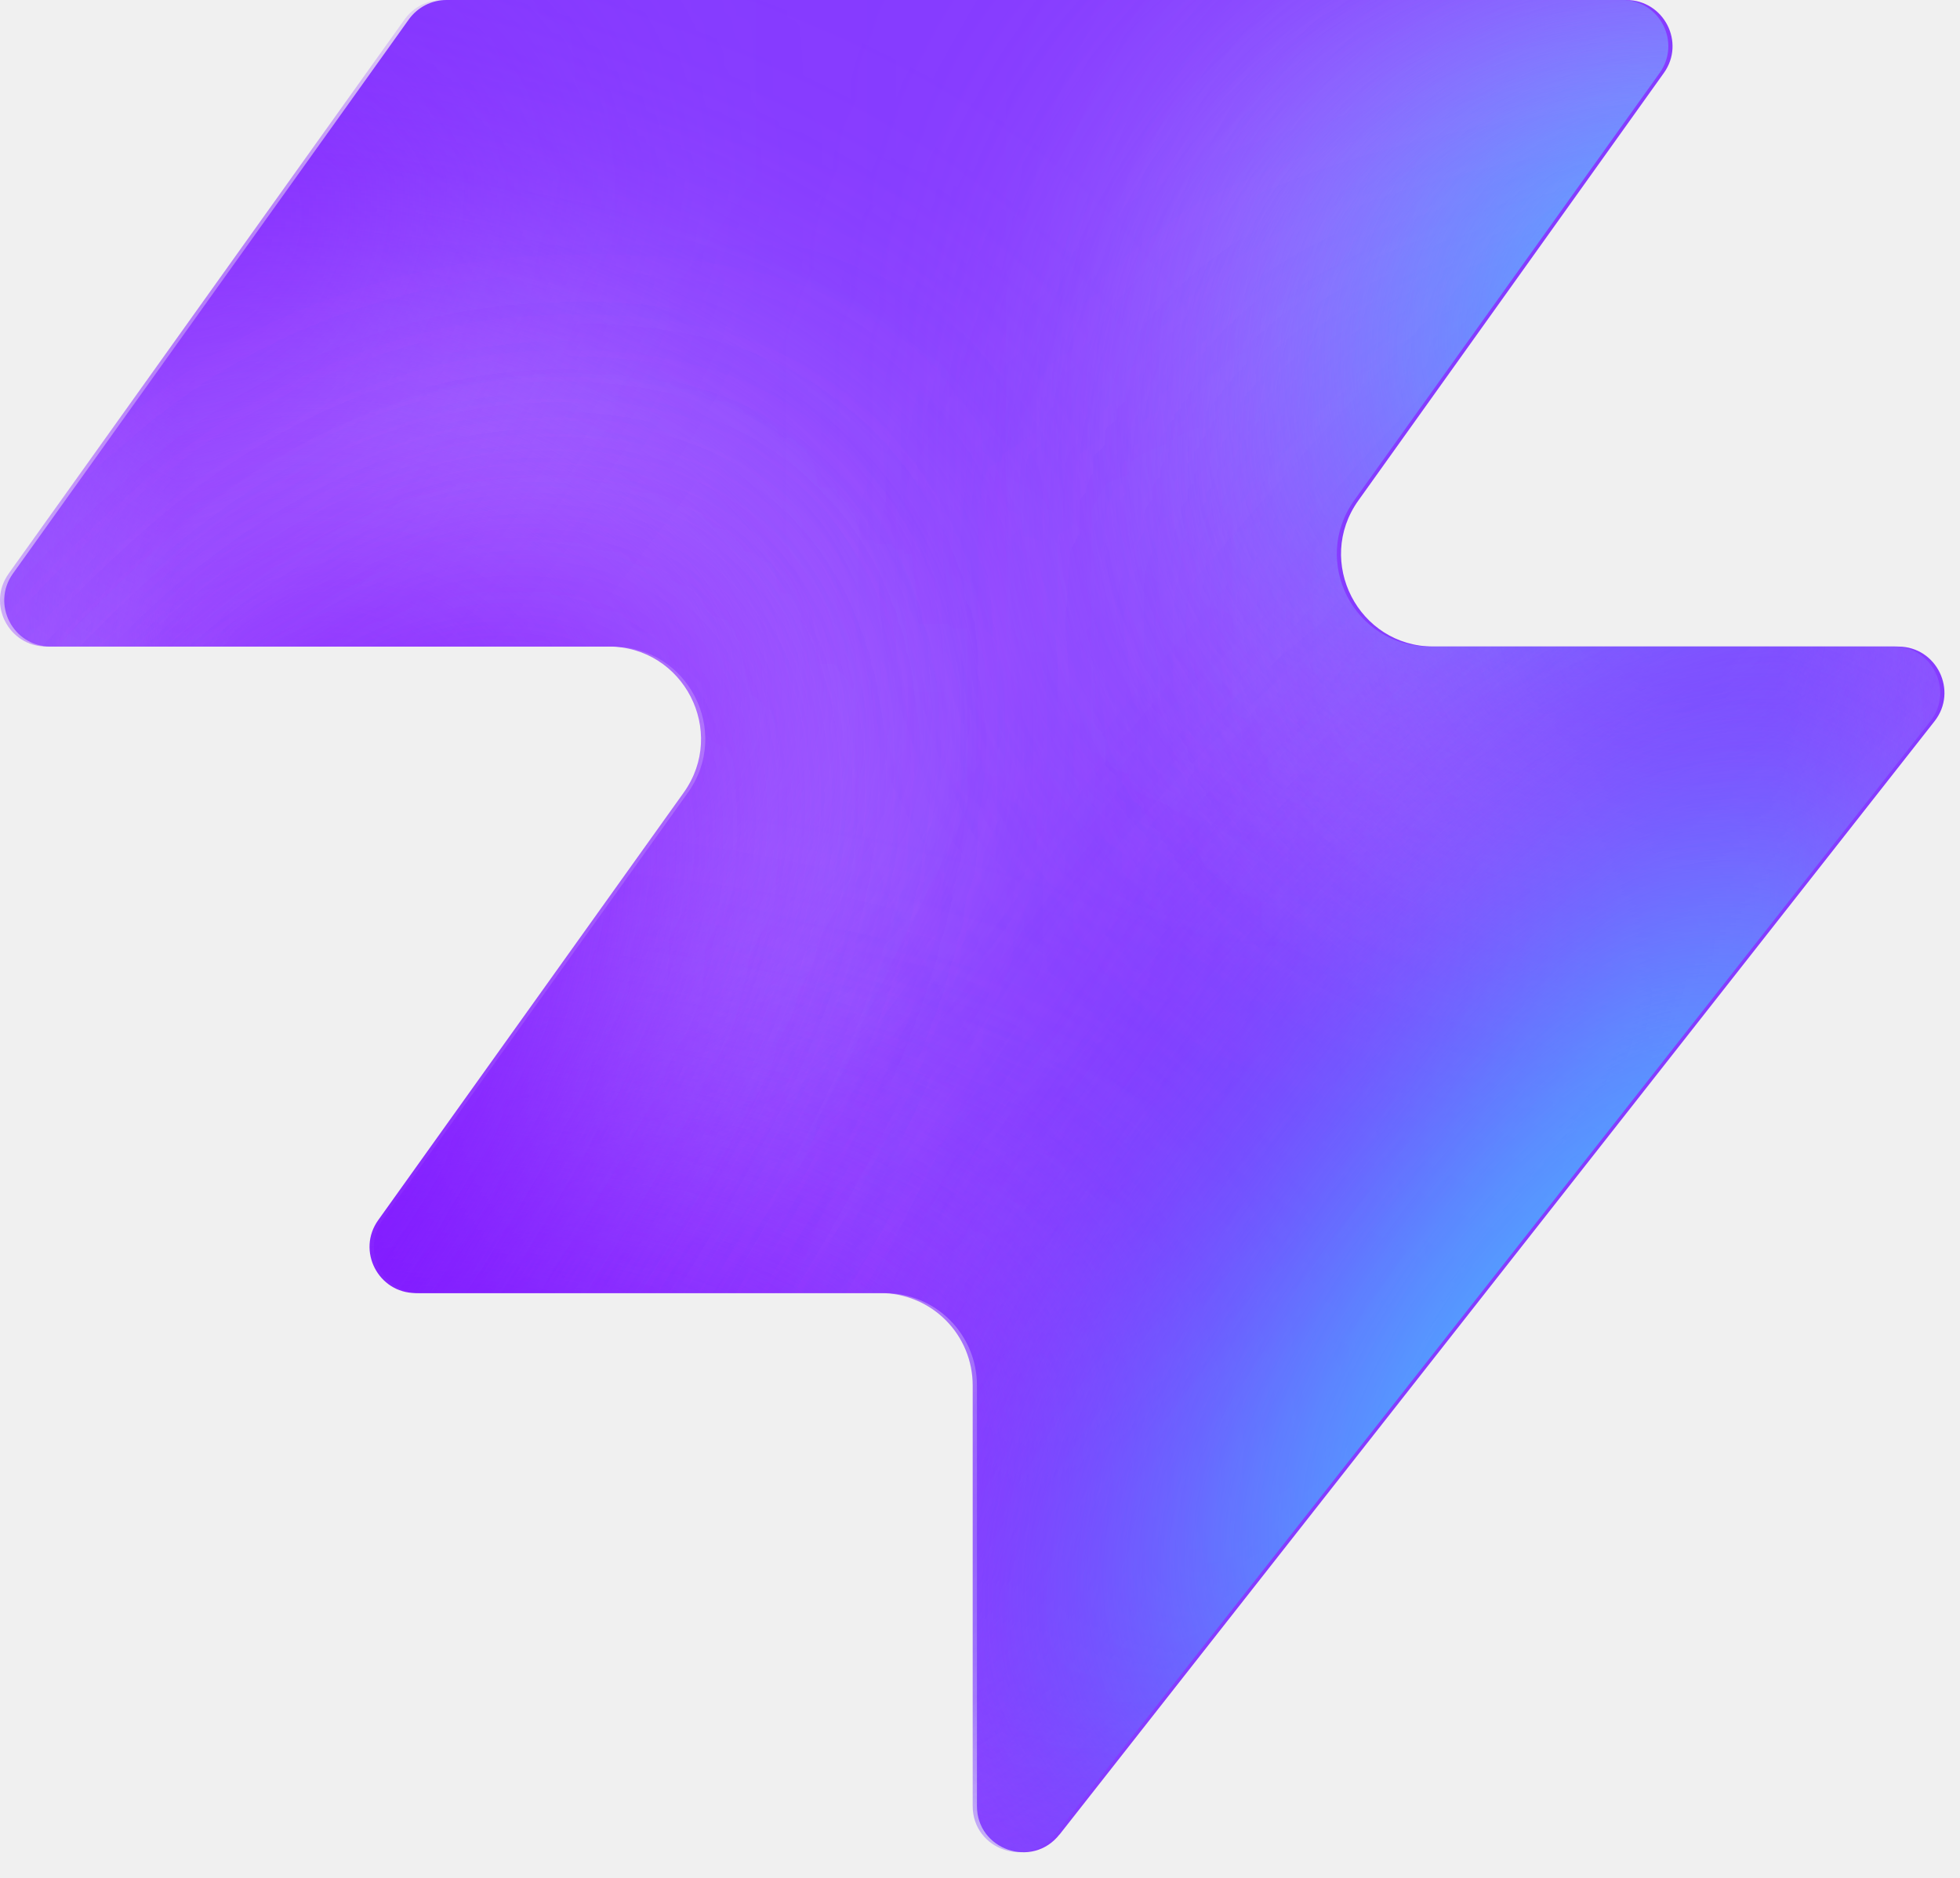
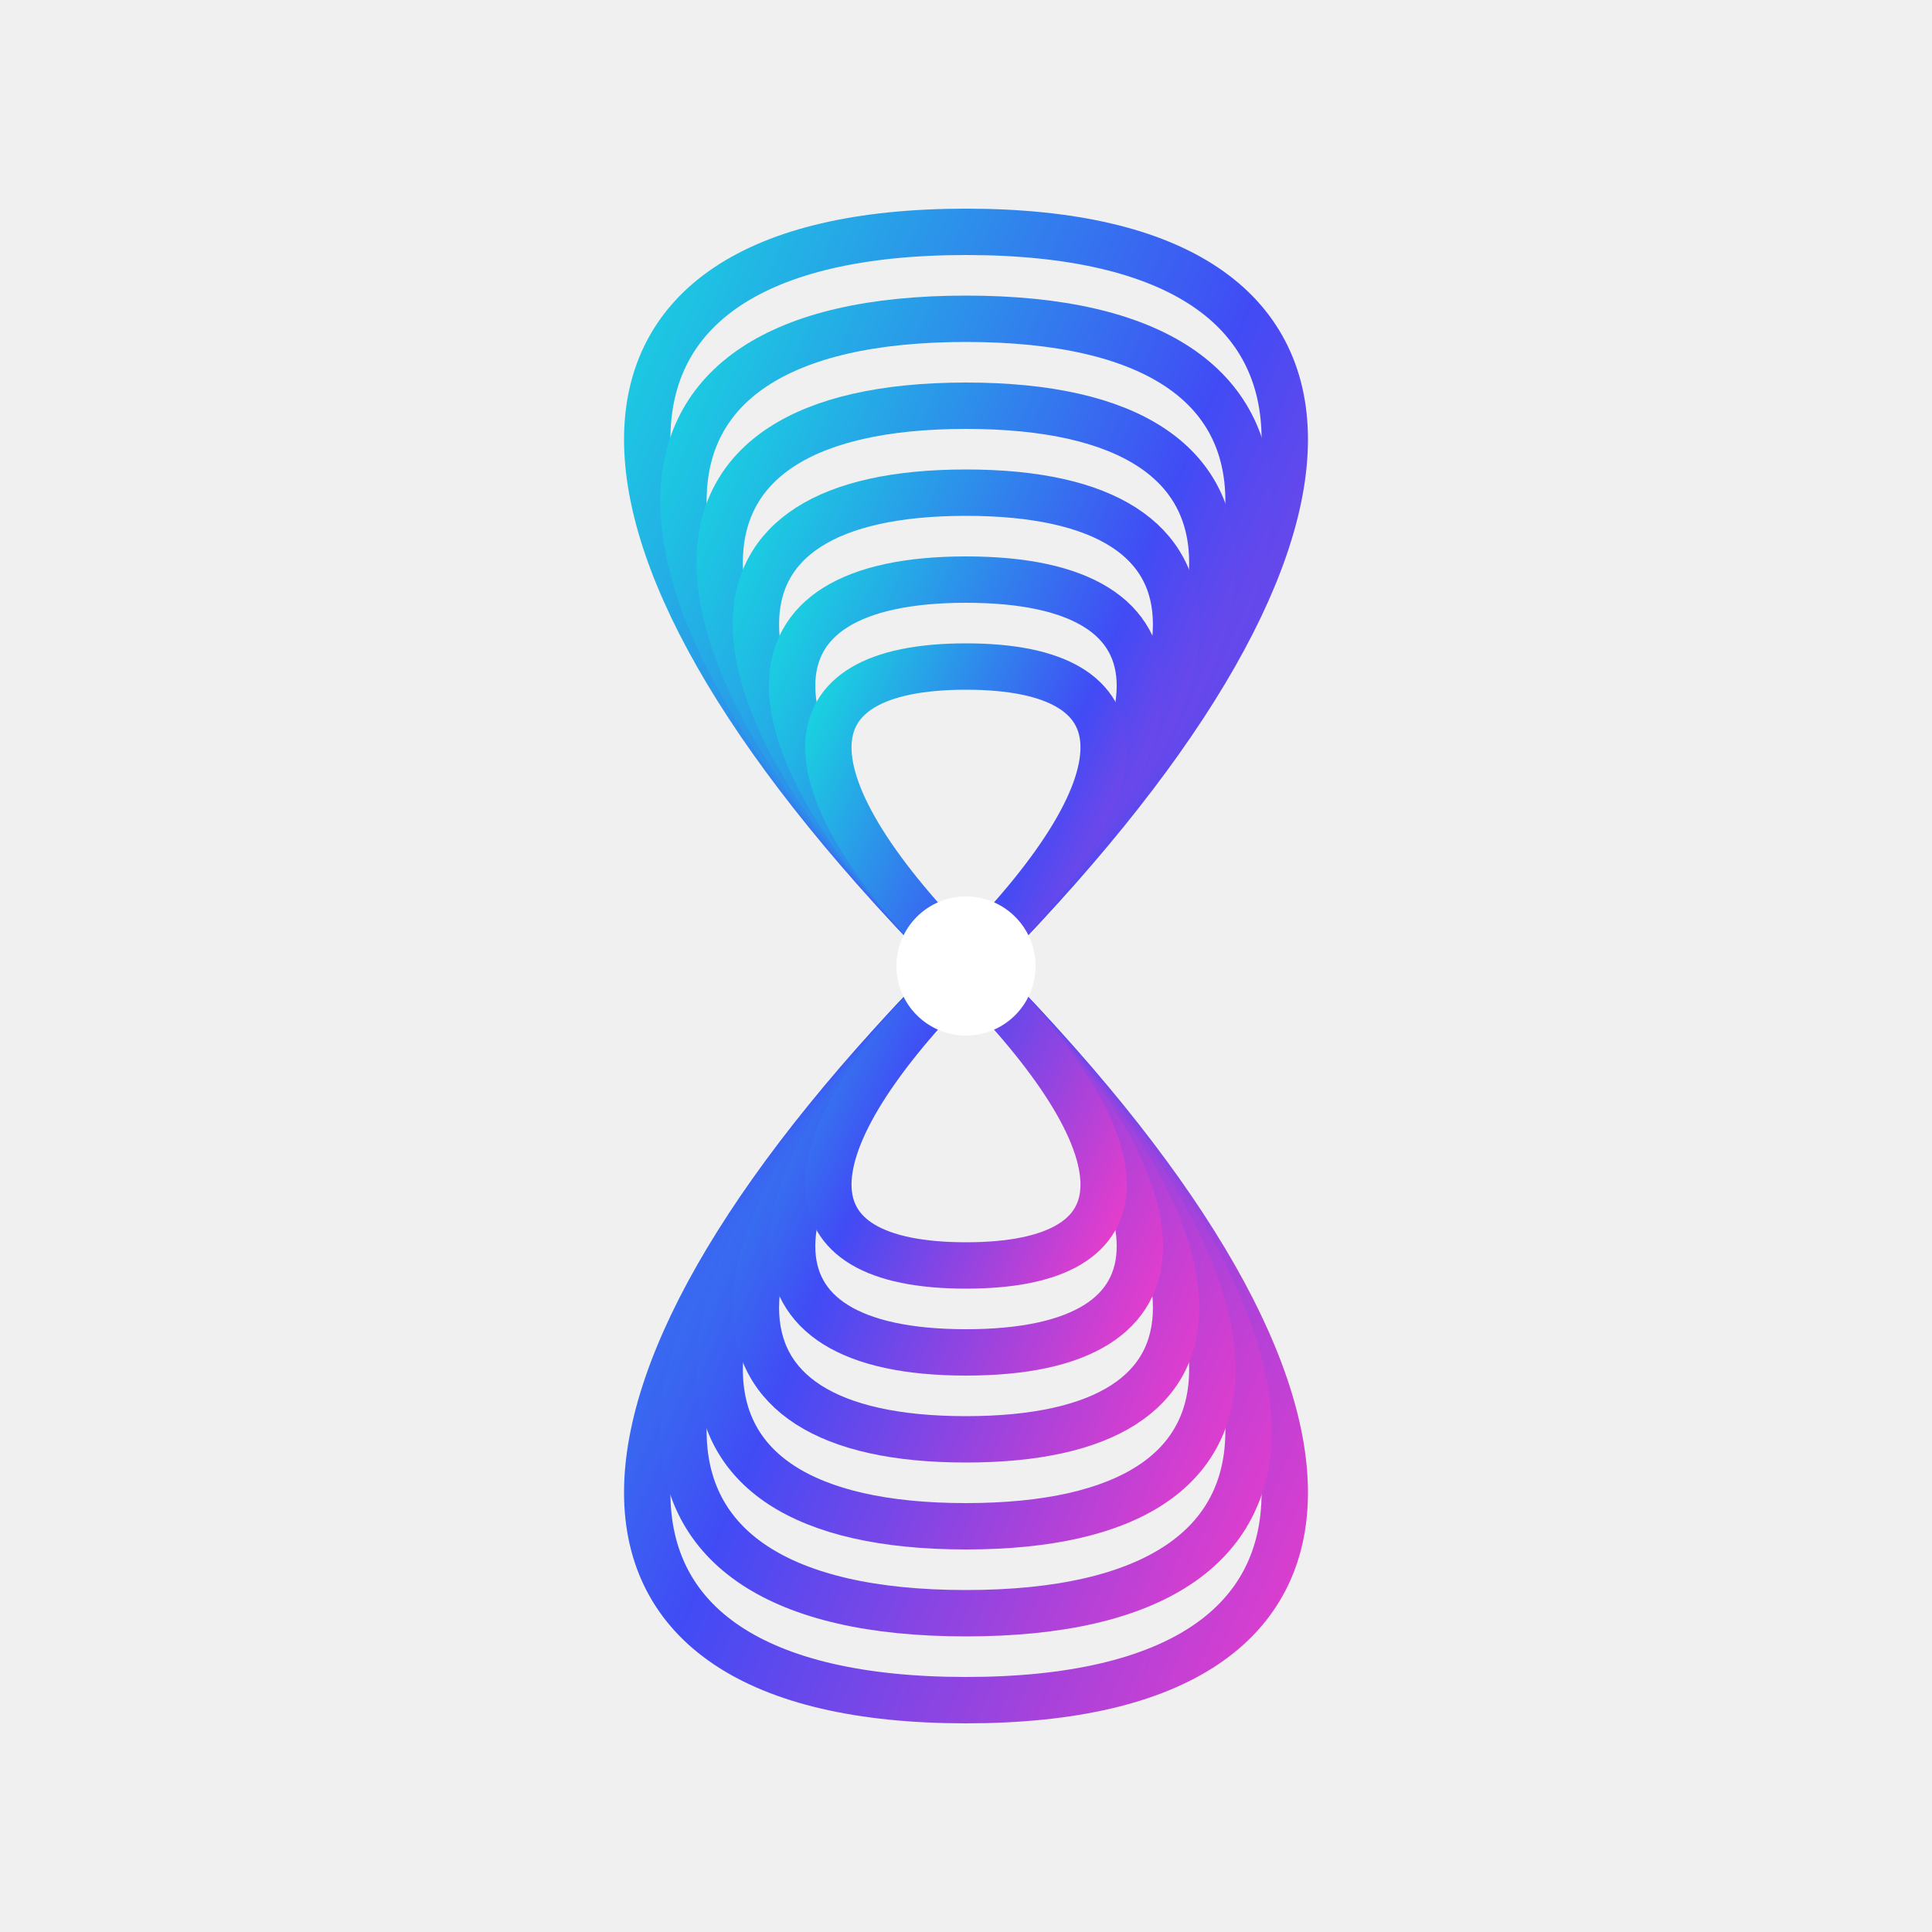
- <svg xmlns="http://www.w3.org/2000/svg" width="48" height="46" fill="none" viewBox="0 0 48 46">
-   <path fill="#863bff" d="M25.946 44.938c-.664.845-2.021.375-2.021-.698V33.937a2.26 2.26 0 0 0-2.262-2.262H10.287c-.92 0-1.456-1.04-.92-1.788l7.48-10.471c1.07-1.497 0-3.578-1.842-3.578H1.237c-.92 0-1.456-1.04-.92-1.788L10.013.474c.214-.297.556-.474.92-.474h28.894c.92 0 1.456 1.04.92 1.788l-7.48 10.471c-1.07 1.498 0 3.579 1.842 3.579h11.377c.943 0 1.473 1.088.89 1.83L25.947 44.94z" style="fill:#863bff;fill:color(display-p3 .525 .23 1);fill-opacity:1" />
-   <mask id="a" width="48" height="46" x="0" y="0" maskUnits="userSpaceOnUse" style="mask-type:alpha">
-     <path fill="#000" d="M25.842 44.938c-.664.844-2.021.375-2.021-.698V33.937a2.26 2.26 0 0 0-2.262-2.262H10.183c-.92 0-1.456-1.04-.92-1.788l7.48-10.471c1.07-1.498 0-3.579-1.842-3.579H1.133c-.92 0-1.456-1.04-.92-1.787L9.91.473c.214-.297.556-.474.92-.474h28.894c.92 0 1.456 1.04.92 1.788l-7.48 10.471c-1.07 1.498 0 3.578 1.842 3.578h11.377c.943 0 1.473 1.088.89 1.832L25.843 44.94z" style="fill:#000;fill-opacity:1" />
-   </mask>
-   <g mask="url(#a)">
-     <g filter="url(#b)">
-       <ellipse cx="5.508" cy="14.704" fill="#ede6ff" rx="5.508" ry="14.704" style="fill:#ede6ff;fill:color(display-p3 .927 .903 1);fill-opacity:1" transform="matrix(.00324 1 1 -.00324 -4.47 31.516)" />
-     </g>
-     <g filter="url(#c)">
-       <ellipse cx="10.399" cy="29.851" fill="#ede6ff" rx="10.399" ry="29.851" style="fill:#ede6ff;fill:color(display-p3 .927 .903 1);fill-opacity:1" transform="matrix(.00324 1 1 -.00324 -39.328 7.883)" />
-     </g>
-     <g filter="url(#d)">
-       <ellipse cx="5.508" cy="30.487" fill="#7e14ff" rx="5.508" ry="30.487" style="fill:#7e14ff;fill:color(display-p3 .492 .077 1);fill-opacity:1" transform="rotate(89.814 -25.913 -14.639)scale(1 -1)" />
-     </g>
-     <g filter="url(#e)">
-       <ellipse cx="5.508" cy="30.599" fill="#7e14ff" rx="5.508" ry="30.599" style="fill:#7e14ff;fill:color(display-p3 .492 .077 1);fill-opacity:1" transform="rotate(89.814 -32.644 -3.334)scale(1 -1)" />
-     </g>
-     <g filter="url(#f)">
-       <ellipse cx="5.508" cy="30.599" fill="#7e14ff" rx="5.508" ry="30.599" style="fill:#7e14ff;fill:color(display-p3 .492 .077 1);fill-opacity:1" transform="matrix(.00324 1 1 -.00324 -34.34 30.47)" />
-     </g>
-     <g filter="url(#g)">
-       <ellipse cx="14.072" cy="22.078" fill="#ede6ff" rx="14.072" ry="22.078" style="fill:#ede6ff;fill:color(display-p3 .927 .903 1);fill-opacity:1" transform="rotate(93.35 24.506 48.493)scale(-1 1)" />
-     </g>
-     <g filter="url(#h)">
-       <ellipse cx="3.47" cy="21.501" fill="#7e14ff" rx="3.47" ry="21.501" style="fill:#7e14ff;fill:color(display-p3 .492 .077 1);fill-opacity:1" transform="rotate(89.009 28.708 47.59)scale(-1 1)" />
-     </g>
-     <g filter="url(#i)">
-       <ellipse cx="3.47" cy="21.501" fill="#7e14ff" rx="3.47" ry="21.501" style="fill:#7e14ff;fill:color(display-p3 .492 .077 1);fill-opacity:1" transform="rotate(89.009 28.708 47.59)scale(-1 1)" />
-     </g>
-     <g filter="url(#j)">
-       <ellipse cx=".387" cy="8.972" fill="#7e14ff" rx="4.407" ry="29.108" style="fill:#7e14ff;fill:color(display-p3 .492 .077 1);fill-opacity:1" transform="rotate(39.51 .387 8.972)" />
-     </g>
-     <g filter="url(#k)">
-       <ellipse cx="47.523" cy="-6.092" fill="#7e14ff" rx="4.407" ry="29.108" style="fill:#7e14ff;fill:color(display-p3 .492 .077 1);fill-opacity:1" transform="rotate(37.892 47.523 -6.092)" />
-     </g>
-     <g filter="url(#l)">
-       <ellipse cx="41.412" cy="6.333" fill="#47bfff" rx="5.971" ry="9.665" style="fill:#47bfff;fill:color(display-p3 .28 .748 1);fill-opacity:1" transform="rotate(37.892 41.412 6.333)" />
-     </g>
-     <g filter="url(#m)">
-       <ellipse cx="-1.879" cy="38.332" fill="#7e14ff" rx="4.407" ry="29.108" style="fill:#7e14ff;fill:color(display-p3 .492 .077 1);fill-opacity:1" transform="rotate(37.892 -1.88 38.332)" />
-     </g>
-     <g filter="url(#n)">
-       <ellipse cx="-1.879" cy="38.332" fill="#7e14ff" rx="4.407" ry="29.108" style="fill:#7e14ff;fill:color(display-p3 .492 .077 1);fill-opacity:1" transform="rotate(37.892 -1.88 38.332)" />
-     </g>
-     <g filter="url(#o)">
-       <ellipse cx="35.651" cy="29.907" fill="#7e14ff" rx="4.407" ry="29.108" style="fill:#7e14ff;fill:color(display-p3 .492 .077 1);fill-opacity:1" transform="rotate(37.892 35.651 29.907)" />
-     </g>
-     <g filter="url(#p)">
-       <ellipse cx="38.418" cy="32.4" fill="#47bfff" rx="5.971" ry="15.297" style="fill:#47bfff;fill:color(display-p3 .28 .748 1);fill-opacity:1" transform="rotate(37.892 38.418 32.4)" />
-     </g>
+ <svg xmlns="http://www.w3.org/2000/svg" viewBox="0 0 100 100" width="100" height="100" role="img" aria-label="Sevyn8">
+   <defs>
+     <linearGradient id="spectrum" x1="0" y1="0" x2="1" y2="1">
+       <stop offset="0" stop-color="#19D3E0" />
+       <stop offset="0.5" stop-color="#414BF5" />
+       <stop offset="1" stop-color="#E63DCB" />
+     </linearGradient>
+   </defs>
+   <g fill="none" stroke="url(#spectrum)" stroke-width="2.4" stroke-linecap="round">
+     <path d="M50 50 C28 28 28 12 50 12 C72 12 72 28 50 50 C28 72 28 88 50 88 C72 88 72 72 50 50 Z" />
+     <path d="M50 50 C30.5 30.5 30.5 16.5 50 16.5 C69.5 16.5 69.5 30.5 50 50 C30.5 69.5 30.5 83.5 50 83.5 C69.5 83.5 69.5 69.5 50 50 Z" />
+     <path d="M50 50 C33 33 33 21 50 21 C67 21 67 33 50 50 C33 67 33 79 50 79 C67 79 67 67 50 50 Z" />
+     <path d="M50 50 C35.5 35.5 35.5 25.5 50 25.5 C64.5 25.5 64.5 35.5 50 50 C35.5 64.5 35.5 74.5 50 74.5 C64.5 74.5 64.5 64.5 50 50 Z" />
+     <path d="M50 50 C38 38 38 30 50 30 C62 30 62 38 50 50 C38 62 38 70 50 70 C62 70 62 62 50 50 Z" />
+     <path d="M50 50 C40.5 40.5 40.5 34.5 50 34.5 C59.5 34.5 59.5 40.5 50 50 C40.5 59.5 40.5 65.5 50 65.5 C59.5 65.5 59.5 59.5 50 50 Z" />
  </g>
-   <defs>
-     <filter id="b" width="60.045" height="41.654" x="-19.77" y="16.149" color-interpolation-filters="sRGB" filterUnits="userSpaceOnUse">
-       <feFlood flood-opacity="0" result="BackgroundImageFix" />
-       <feBlend in="SourceGraphic" in2="BackgroundImageFix" result="shape" />
-       <feGaussianBlur result="effect1_foregroundBlur_2002_17158" stdDeviation="7.659" />
-     </filter>
-     <filter id="c" width="90.34" height="51.437" x="-54.613" y="-7.533" color-interpolation-filters="sRGB" filterUnits="userSpaceOnUse">
-       <feFlood flood-opacity="0" result="BackgroundImageFix" />
-       <feBlend in="SourceGraphic" in2="BackgroundImageFix" result="shape" />
-       <feGaussianBlur result="effect1_foregroundBlur_2002_17158" stdDeviation="7.659" />
-     </filter>
-     <filter id="d" width="79.355" height="29.4" x="-49.64" y="2.03" color-interpolation-filters="sRGB" filterUnits="userSpaceOnUse">
-       <feFlood flood-opacity="0" result="BackgroundImageFix" />
-       <feBlend in="SourceGraphic" in2="BackgroundImageFix" result="shape" />
-       <feGaussianBlur result="effect1_foregroundBlur_2002_17158" stdDeviation="4.596" />
-     </filter>
-     <filter id="e" width="79.579" height="29.4" x="-45.045" y="20.029" color-interpolation-filters="sRGB" filterUnits="userSpaceOnUse">
-       <feFlood flood-opacity="0" result="BackgroundImageFix" />
-       <feBlend in="SourceGraphic" in2="BackgroundImageFix" result="shape" />
-       <feGaussianBlur result="effect1_foregroundBlur_2002_17158" stdDeviation="4.596" />
-     </filter>
-     <filter id="f" width="79.579" height="29.4" x="-43.513" y="21.178" color-interpolation-filters="sRGB" filterUnits="userSpaceOnUse">
-       <feFlood flood-opacity="0" result="BackgroundImageFix" />
-       <feBlend in="SourceGraphic" in2="BackgroundImageFix" result="shape" />
-       <feGaussianBlur result="effect1_foregroundBlur_2002_17158" stdDeviation="4.596" />
-     </filter>
-     <filter id="g" width="74.749" height="58.852" x="15.756" y="-17.901" color-interpolation-filters="sRGB" filterUnits="userSpaceOnUse">
-       <feFlood flood-opacity="0" result="BackgroundImageFix" />
-       <feBlend in="SourceGraphic" in2="BackgroundImageFix" result="shape" />
-       <feGaussianBlur result="effect1_foregroundBlur_2002_17158" stdDeviation="7.659" />
-     </filter>
-     <filter id="h" width="61.377" height="25.362" x="23.548" y="2.284" color-interpolation-filters="sRGB" filterUnits="userSpaceOnUse">
-       <feFlood flood-opacity="0" result="BackgroundImageFix" />
-       <feBlend in="SourceGraphic" in2="BackgroundImageFix" result="shape" />
-       <feGaussianBlur result="effect1_foregroundBlur_2002_17158" stdDeviation="4.596" />
-     </filter>
-     <filter id="i" width="61.377" height="25.362" x="23.548" y="2.284" color-interpolation-filters="sRGB" filterUnits="userSpaceOnUse">
-       <feFlood flood-opacity="0" result="BackgroundImageFix" />
-       <feBlend in="SourceGraphic" in2="BackgroundImageFix" result="shape" />
-       <feGaussianBlur result="effect1_foregroundBlur_2002_17158" stdDeviation="4.596" />
-     </filter>
-     <filter id="j" width="56.045" height="63.649" x="-27.636" y="-22.853" color-interpolation-filters="sRGB" filterUnits="userSpaceOnUse">
-       <feFlood flood-opacity="0" result="BackgroundImageFix" />
-       <feBlend in="SourceGraphic" in2="BackgroundImageFix" result="shape" />
-       <feGaussianBlur result="effect1_foregroundBlur_2002_17158" stdDeviation="4.596" />
-     </filter>
-     <filter id="k" width="54.814" height="64.646" x="20.116" y="-38.415" color-interpolation-filters="sRGB" filterUnits="userSpaceOnUse">
-       <feFlood flood-opacity="0" result="BackgroundImageFix" />
-       <feBlend in="SourceGraphic" in2="BackgroundImageFix" result="shape" />
-       <feGaussianBlur result="effect1_foregroundBlur_2002_17158" stdDeviation="4.596" />
-     </filter>
-     <filter id="l" width="33.541" height="35.313" x="24.641" y="-11.323" color-interpolation-filters="sRGB" filterUnits="userSpaceOnUse">
-       <feFlood flood-opacity="0" result="BackgroundImageFix" />
-       <feBlend in="SourceGraphic" in2="BackgroundImageFix" result="shape" />
-       <feGaussianBlur result="effect1_foregroundBlur_2002_17158" stdDeviation="4.596" />
-     </filter>
-     <filter id="m" width="54.814" height="64.646" x="-29.286" y="6.009" color-interpolation-filters="sRGB" filterUnits="userSpaceOnUse">
-       <feFlood flood-opacity="0" result="BackgroundImageFix" />
-       <feBlend in="SourceGraphic" in2="BackgroundImageFix" result="shape" />
-       <feGaussianBlur result="effect1_foregroundBlur_2002_17158" stdDeviation="4.596" />
-     </filter>
-     <filter id="n" width="54.814" height="64.646" x="-29.286" y="6.009" color-interpolation-filters="sRGB" filterUnits="userSpaceOnUse">
-       <feFlood flood-opacity="0" result="BackgroundImageFix" />
-       <feBlend in="SourceGraphic" in2="BackgroundImageFix" result="shape" />
-       <feGaussianBlur result="effect1_foregroundBlur_2002_17158" stdDeviation="4.596" />
-     </filter>
-     <filter id="o" width="54.814" height="64.646" x="8.244" y="-2.416" color-interpolation-filters="sRGB" filterUnits="userSpaceOnUse">
-       <feFlood flood-opacity="0" result="BackgroundImageFix" />
-       <feBlend in="SourceGraphic" in2="BackgroundImageFix" result="shape" />
-       <feGaussianBlur result="effect1_foregroundBlur_2002_17158" stdDeviation="4.596" />
-     </filter>
-     <filter id="p" width="39.409" height="43.623" x="18.713" y="10.588" color-interpolation-filters="sRGB" filterUnits="userSpaceOnUse">
-       <feFlood flood-opacity="0" result="BackgroundImageFix" />
-       <feBlend in="SourceGraphic" in2="BackgroundImageFix" result="shape" />
-       <feGaussianBlur result="effect1_foregroundBlur_2002_17158" stdDeviation="4.596" />
-     </filter>
-   </defs>
+   <circle cx="50" cy="50" r="3.6" fill="#FFFFFF" />
</svg>
